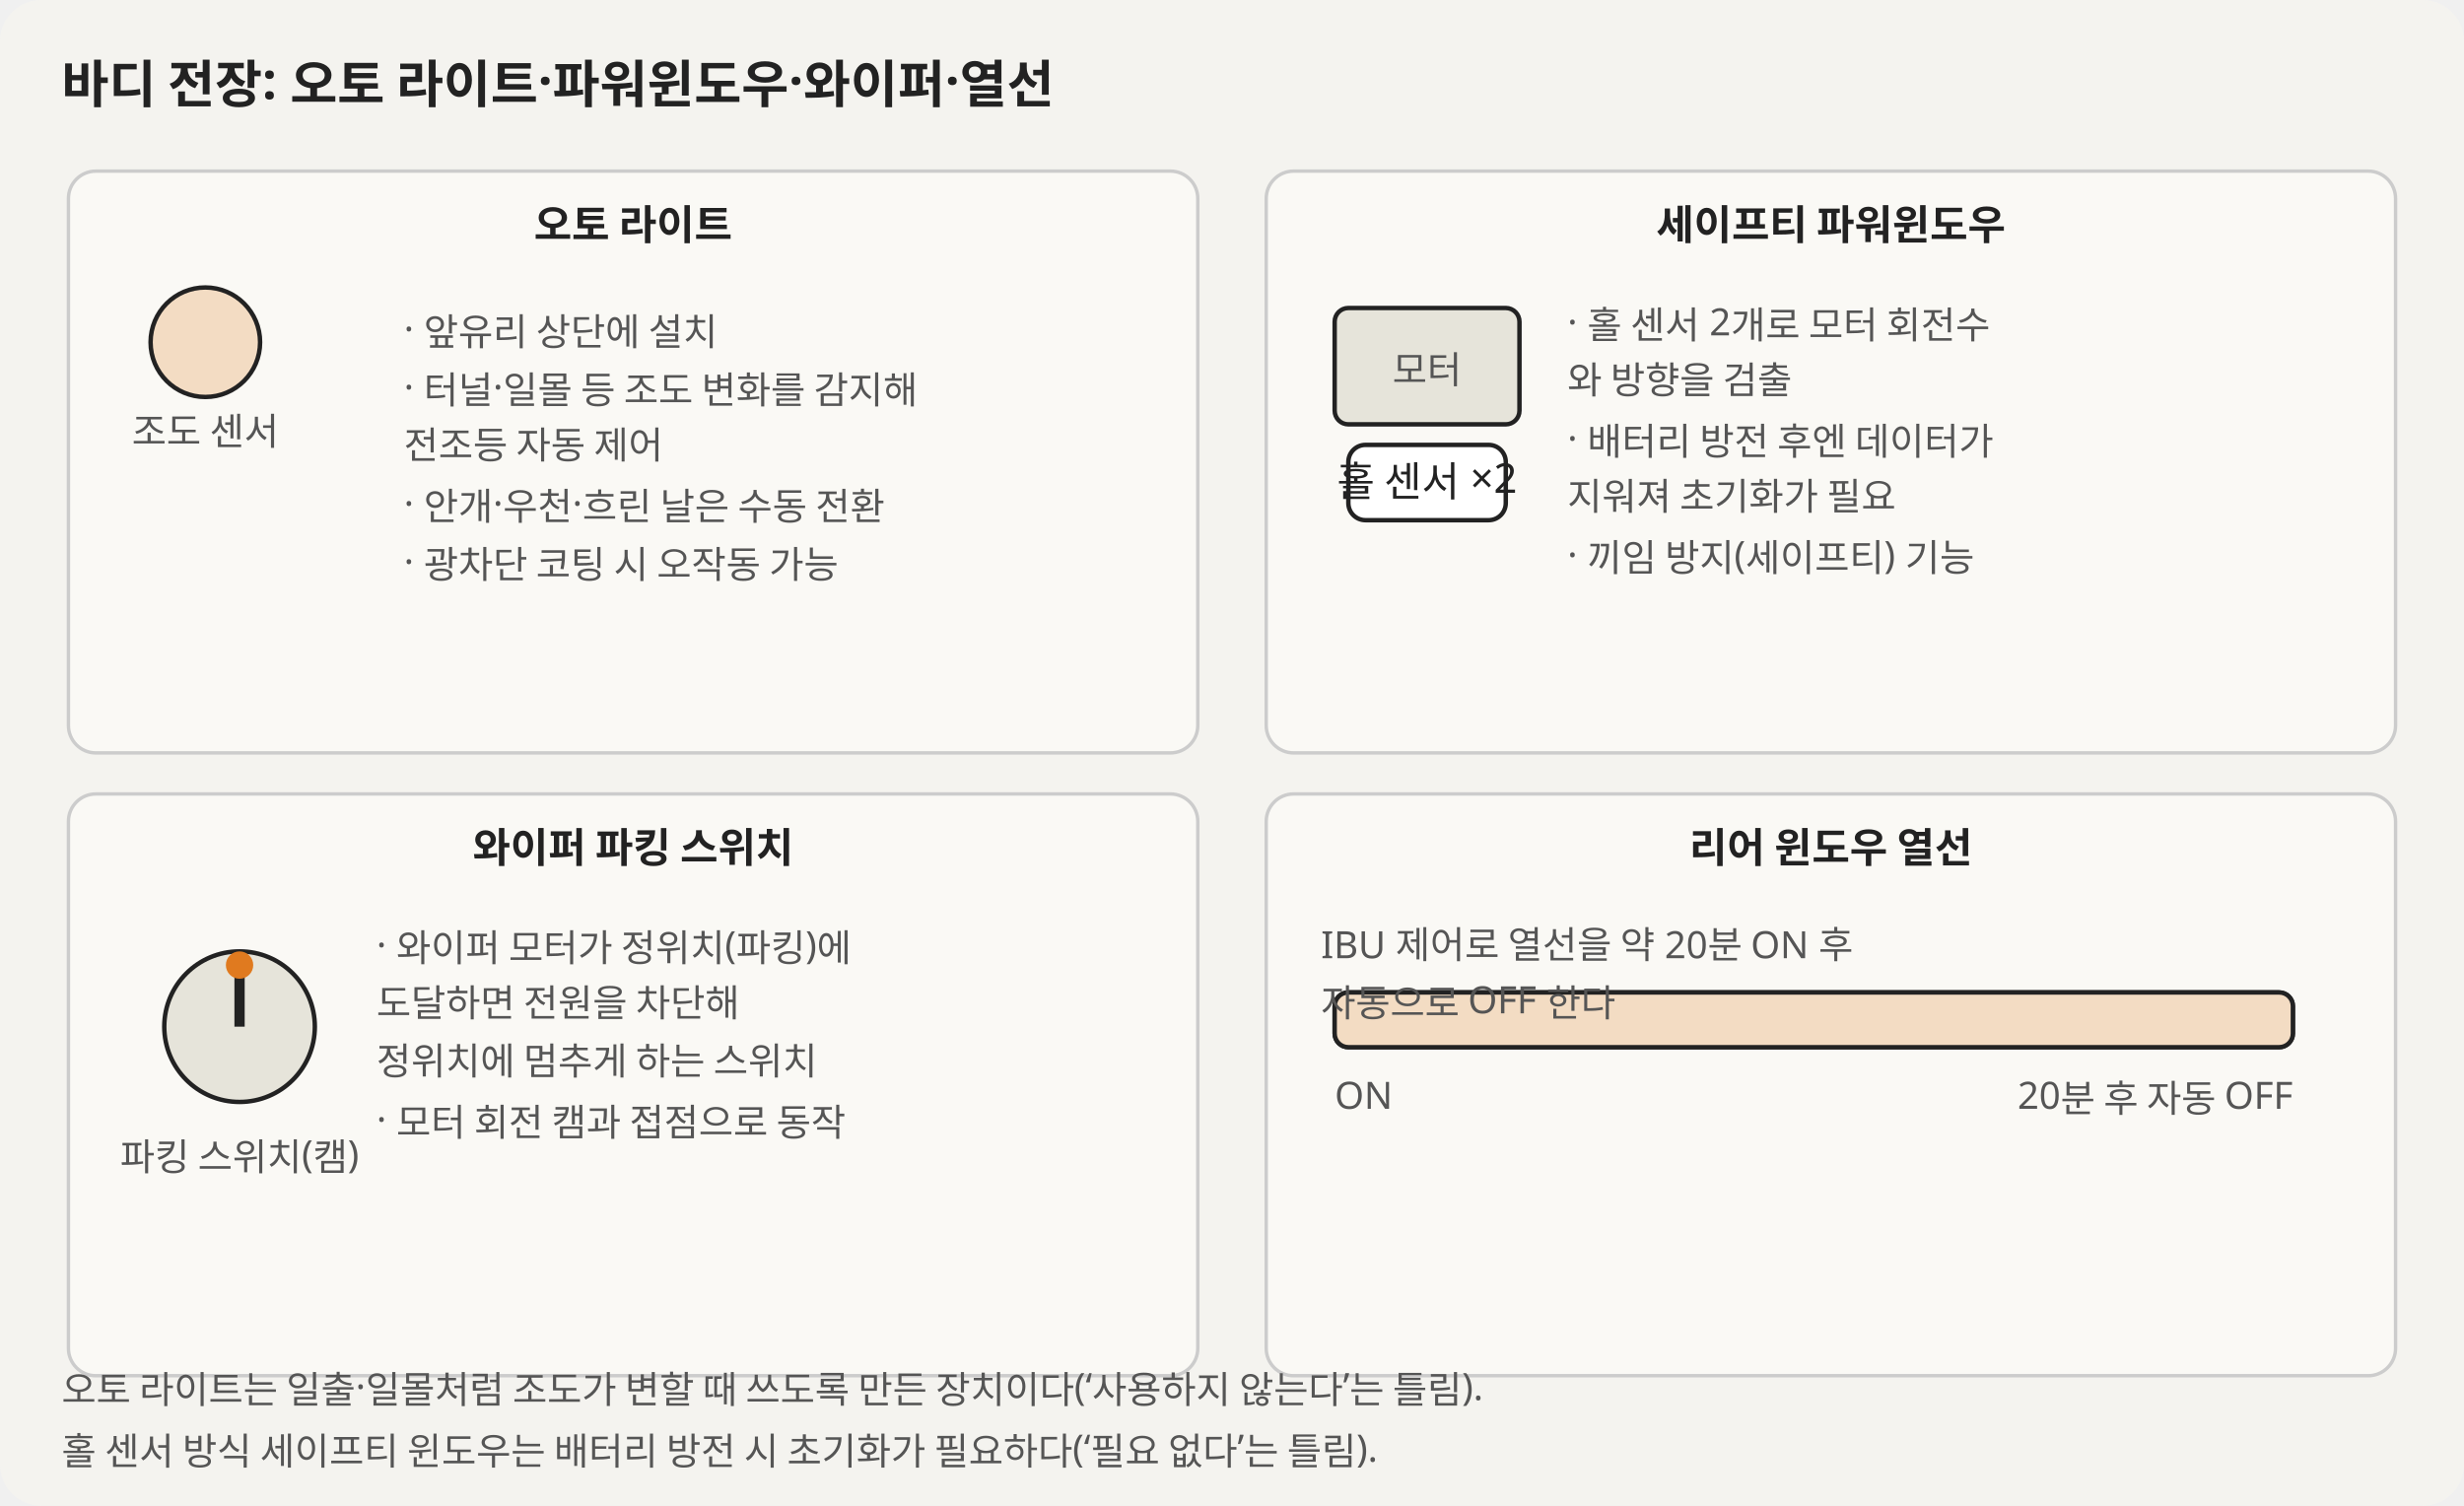
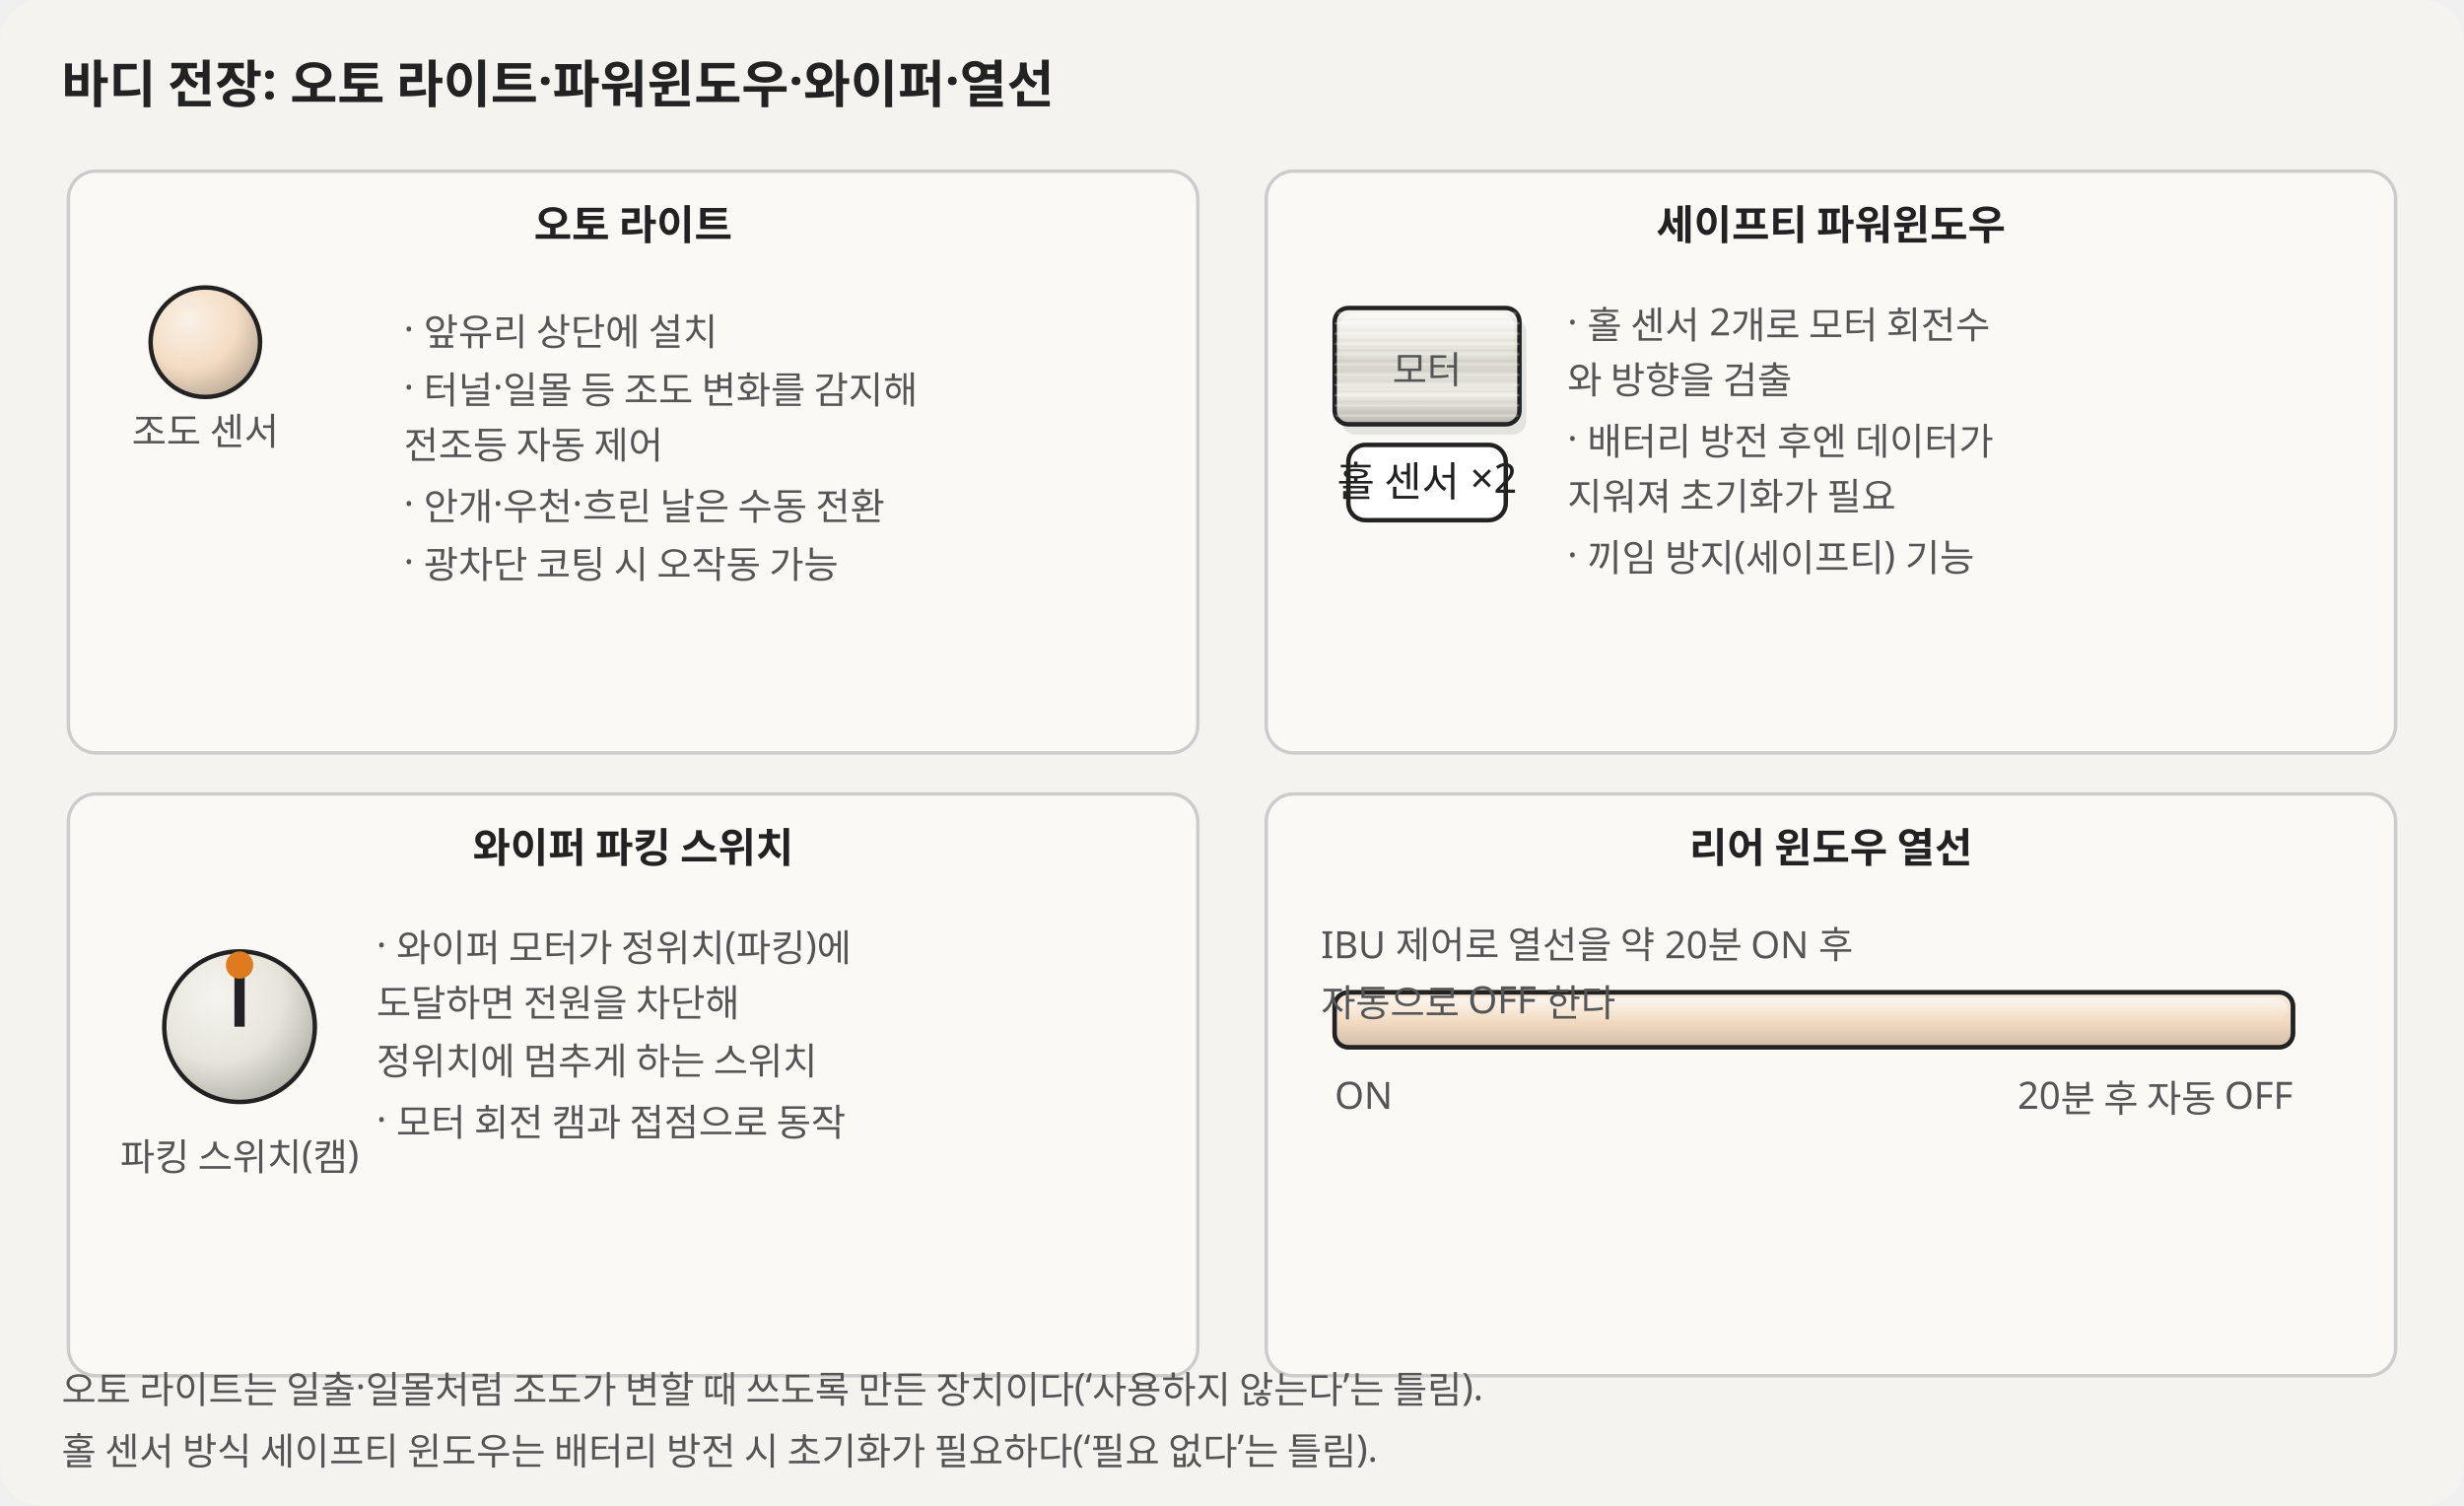
<svg xmlns="http://www.w3.org/2000/svg" viewBox="0 0 720 440" width="720" height="440" role="img" aria-label="오토 라이트, 세이프티 파워윈도우, 와이퍼 파킹 스위치, 리어 열선 타이머">
  <style>
text{font:12px "Apple SD Gothic Neo","Malgun Gothic","Noto Sans KR",sans-serif;fill:#222}
.t{font-size:15px;font-weight:700}.n{font-size:11px;fill:#555}
.l{stroke:#444;stroke-width:.8;fill:none}.d{fill:#444}
.o{stroke:#222;stroke-width:1.3;stroke-linejoin:round}
.k{stroke:#222;stroke-width:1;fill:none}
</style>
+   <defs>
+     <linearGradient id="mat_gl" x1="0" y1="0" x2="0" y2="1">
+       <stop offset="0" stop-color="#fff" stop-opacity=".55" />
+       <stop offset="1" stop-color="#fff" stop-opacity="0" />
+     </linearGradient>
+     <pattern id="mat_br" width="6" height="3" patternUnits="userSpaceOnUse">
+       <path d="M0,1.5H6" stroke="#fff" stroke-width=".7" opacity=".5" />
+       <path d="M0,.4H6" stroke="#000" stroke-width=".5" opacity=".08" />
+     </pattern>
+     <linearGradient id="mat_e6e4dam" x1="0" y1="0" x2="0" y2="1">
+       <stop offset="0" stop-color="#f4f3ee" />
+       <stop offset="0.28" stop-color="#e6e4da" />
+       <stop offset="0.5" stop-color="#d6d4cb" />
+       <stop offset="0.74" stop-color="#eeece5" />
+       <stop offset="1" stop-color="#b8b6ae" />
+     </linearGradient>
+     <linearGradient id="mat_f3dcc3p" x1="0" y1="0" x2="0" y2="1">
+       <stop offset="0" stop-color="#f8ebdc" />
+       <stop offset="0.5" stop-color="#f3dcc3" />
+       <stop offset="1" stop-color="#d1bda8" />
+     </linearGradient>
+     <radialGradient id="mat_f3dcc3r" cx=".35" cy=".3" r=".8">
+       <stop offset="0" stop-color="#faf1e7" />
+       <stop offset=".55" stop-color="#f3dcc3" />
+       <stop offset="1" stop-color="#b6a592" />
+     </radialGradient>
+     <radialGradient id="mat_e6e4dar" cx=".35" cy=".3" r=".8">
+       <stop offset="0" stop-color="#f5f4f0" />
+       <stop offset=".55" stop-color="#e6e4da" />
+       <stop offset="1" stop-color="#acaba3" />
+     </radialGradient>
+   </defs>
  <defs>
    <marker id="a" viewBox="0 0 8 8" refX="7" refY="4" markerWidth="7" markerHeight="7" orient="auto">
      <path d="M0,0L8,4L0,8Z" fill="#444" />
    </marker>
    <marker id="r" viewBox="0 0 8 8" refX="7" refY="4" markerWidth="7" markerHeight="7" orient="auto">
      <path d="M0,0L8,4L0,8Z" fill="#c1121f" />
    </marker>
  </defs>
  <rect width="720" height="440" rx="12" fill="#F4F3EF" />
  <text class="t" x="18" y="30">바디 전장: 오토 라이트·파워윈도우·와이퍼·열선</text>
  <rect x="20" y="50" width="330" height="170" rx="8" fill="#faf9f5" stroke="#ccc" />
  <text x="185.0" y="70" text-anchor="middle" style="font-weight:700;fill:#222">오토 라이트</text>
  <rect x="370" y="50" width="330" height="170" rx="8" fill="#faf9f5" stroke="#ccc" />
  <text x="535.0" y="70" text-anchor="middle" style="font-weight:700;fill:#222">세이프티 파워윈도우</text>
  <rect x="20" y="232" width="330" height="170" rx="8" fill="#faf9f5" stroke="#ccc" />
  <text x="185.0" y="252" text-anchor="middle" style="font-weight:700;fill:#222">와이퍼 파킹 스위치</text>
  <rect x="370" y="232" width="330" height="170" rx="8" fill="#faf9f5" stroke="#ccc" />
  <text x="535.0" y="252" text-anchor="middle" style="font-weight:700;fill:#222">리어 윈도우 열선</text>
-   <circle class="o" cx="60" cy="100" r="16" fill="#f3dcc3" />
+   <circle class="o" cx="60" cy="100" r="16" fill="url(#mat_f3dcc3r)" />
  <text class="n" x="60" y="130" text-anchor="middle">조도 센서</text>
  <text class="n" x="118" y="100" text-anchor="start">· 앞유리 상단에 설치</text>
  <text class="n" x="118" y="117" text-anchor="start">· 터널·일몰 등 조도 변화를 감지해</text>
  <text class="n" x="118" y="134" text-anchor="start">  전조등 자동 제어</text>
  <text class="n" x="118" y="151" text-anchor="start">· 안개·우천·흐린 날은 수동 전환</text>
  <text class="n" x="118" y="168" text-anchor="start">· 광차단 코팅 시 오작동 가능</text>
-   <rect class="o" x="390" y="90" width="54" height="34" fill="#e6e4da" rx="4" />
+   <rect x="392.0" y="93.0" width="54.0" height="34.0" rx="4" fill="#000" opacity=".09" />
+   <rect class="o" x="390" y="90" width="54" height="34" fill="url(#mat_e6e4dam)" rx="4" />
+   <rect x="390.0" y="90.0" width="54.0" height="34.0" rx="4" fill="url(#mat_br)" opacity=".5" pointer-events="none" />
+   <rect x="391.5" y="91.5" width="51.0" height="14.28" rx="4" fill="url(#mat_gl)" pointer-events="none" />
  <text class="n" x="417" y="112" text-anchor="middle">모터</text>
  <rect class="o" x="394" y="130" width="46" height="22" fill="#fff" rx="5" />
  <text x="417.0" y="145.0" text-anchor="middle">홀 센서 ×2</text>
  <text class="n" x="458" y="98" text-anchor="start">· 홀 센서 2개로 모터 회전수</text>
  <text class="n" x="458" y="115" text-anchor="start">  와 방향을 검출</text>
  <text class="n" x="458" y="132" text-anchor="start">· 배터리 방전 후엔 데이터가</text>
  <text class="n" x="458" y="149" text-anchor="start">  지워져 초기화가 필요</text>
  <text class="n" x="458" y="166" text-anchor="start">· 끼임 방지(세이프티) 기능</text>
-   <circle class="o" cx="70" cy="300" r="22" fill="#e6e4da" />
+   <circle class="o" cx="70" cy="300" r="22" fill="url(#mat_e6e4dar)" />
  <path d="M70,300L70,282" stroke="#222" stroke-width="3" />
  <circle cx="70" cy="282" r="4" fill="#e07a1f" />
  <text class="n" x="70" y="342" text-anchor="middle">파킹 스위치(캠)</text>
  <text class="n" x="110" y="280" text-anchor="start">· 와이퍼 모터가 정위치(파킹)에</text>
  <text class="n" x="110" y="297" text-anchor="start">  도달하면 전원을 차단해</text>
  <text class="n" x="110" y="314" text-anchor="start">  정위치에 멈추게 하는 스위치</text>
  <text class="n" x="110" y="331" text-anchor="start">· 모터 회전 캠과 접점으로 동작</text>
-   <rect class="o" x="390" y="290" width="280" height="16" fill="#e6e4da" rx="4" />
-   <rect class="o" x="390" y="290" width="280" height="16" fill="#f3dcc3" rx="4" />
+   <rect class="o" x="390" y="290" width="280" height="16" fill="url(#mat_e6e4dam)" rx="4" />
+   <rect x="390.0" y="290.0" width="280.0" height="16.0" rx="4" fill="url(#mat_br)" opacity=".5" pointer-events="none" />
+   <rect x="391.5" y="291.5" width="277.0" height="6.72" rx="4" fill="url(#mat_gl)" pointer-events="none" />
+   <rect class="o" x="390" y="290" width="280" height="16" fill="url(#mat_f3dcc3p)" rx="4" />
+   <rect x="391.5" y="291.5" width="277.0" height="6.72" rx="4" fill="url(#mat_gl)" pointer-events="none" />
  <text class="n" x="390" y="324" text-anchor="start">ON</text>
  <text class="n" x="670" y="324" text-anchor="end">20분 후 자동 OFF</text>
  <text class="n" x="386" y="280" text-anchor="start">IBU 제어로 열선을 약 20분 ON 후</text>
  <text class="n" x="386" y="297" text-anchor="start">자동으로 OFF 한다</text>
  <text class="n" x="18" y="410">오토 라이트는 일출·일몰처럼 조도가 변할 때 쓰도록 만든 장치이다(‘사용하지 않는다’는 틀림).</text>
  <text class="n" x="18" y="428">홀 센서 방식 세이프티 윈도우는 배터리 방전 시 초기화가 필요하다(‘필요 없다’는 틀림).</text>
</svg>
